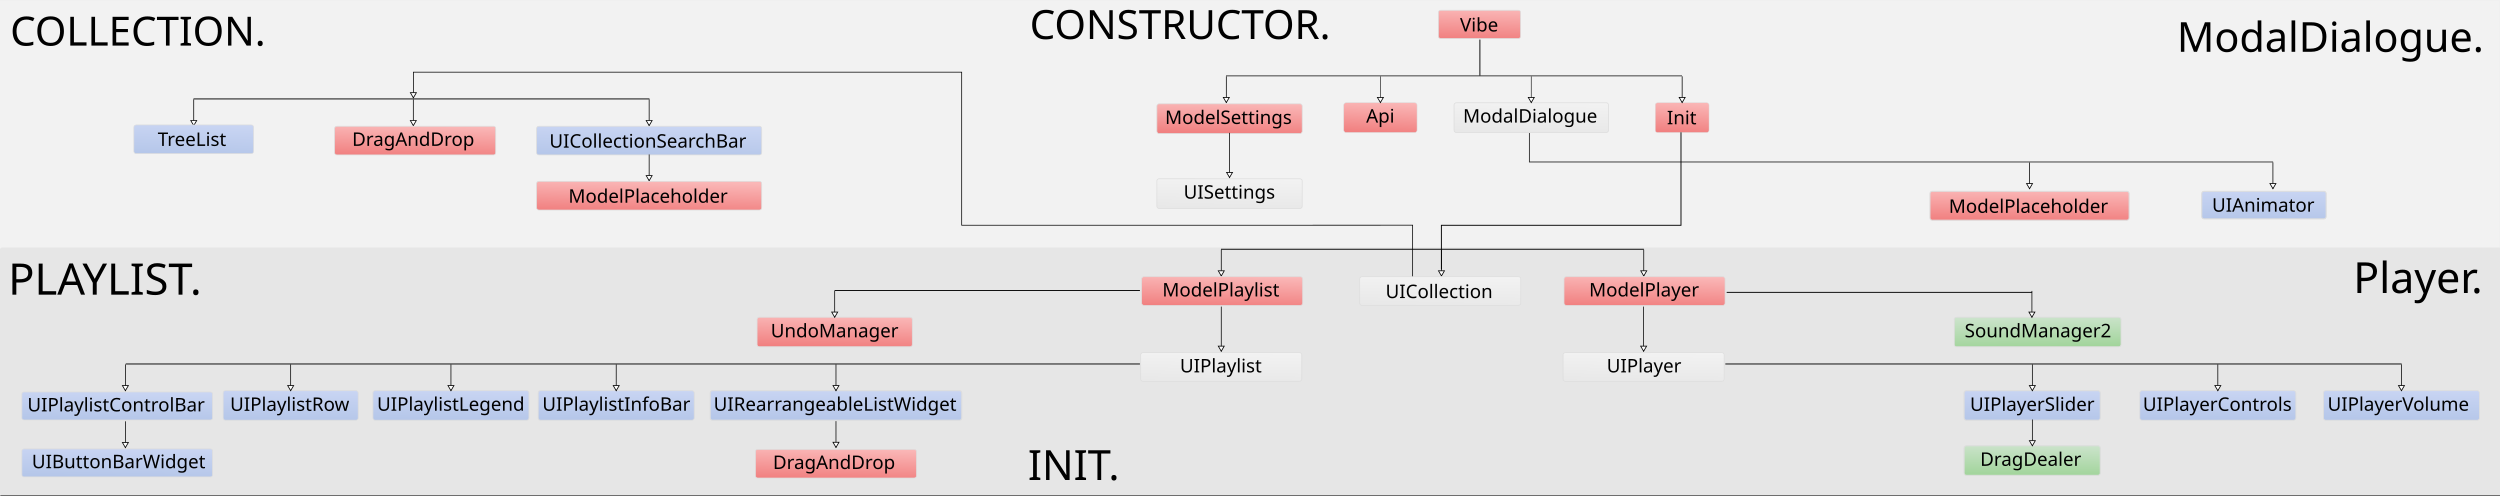
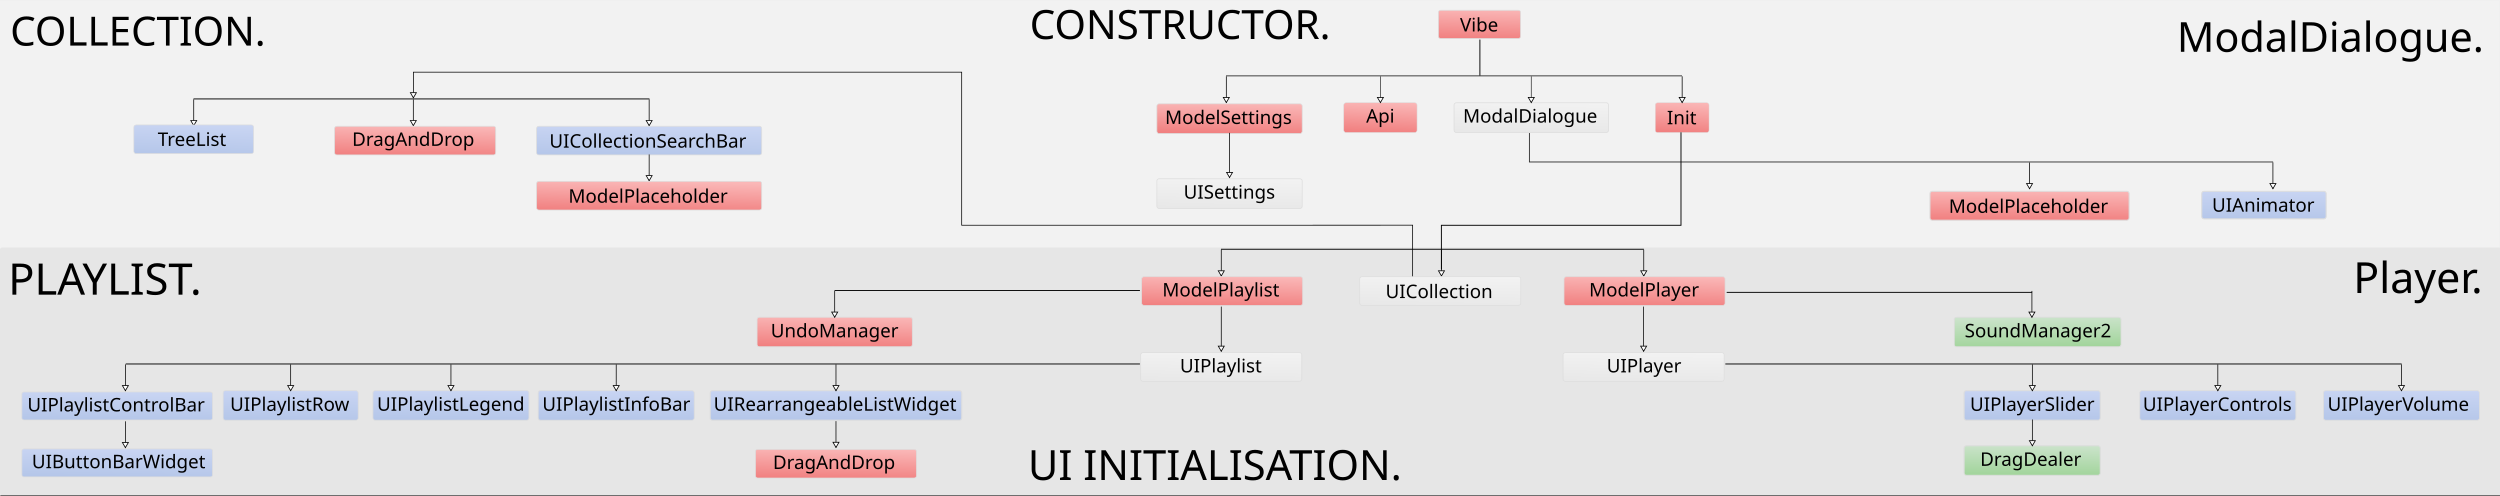
<svg xmlns="http://www.w3.org/2000/svg" xmlns:xlink="http://www.w3.org/1999/xlink" width="2722.769" height="539.558" id="svg5546" version="1.1">
  <defs id="defs5548">
    <linearGradient id="linearGradient4040">
      <stop style="stop-color:#cde4cd;stop-opacity:1" offset="0" id="stop4042" />
      <stop style="stop-color:#9ed397;stop-opacity:1" offset="1" id="stop4044" />
    </linearGradient>
    <linearGradient id="linearGradient4026">
      <stop id="stop4028" offset="0" style="stop-color:#fab7b7;stop-opacity:1" />
      <stop id="stop4030" offset="1" style="stop-color:#f07b7b;stop-opacity:1" />
    </linearGradient>
    <linearGradient id="linearGradient3996">
      <stop id="stop3998" offset="0" style="stop-color:#c9d5f3;stop-opacity:1" />
      <stop id="stop4000" offset="1" style="stop-color:#b3c5e8;stop-opacity:1;" />
    </linearGradient>
    <marker orient="auto" refY="0" refX="0" id="EmptyTriangleOutL" style="overflow:visible">
      <path id="path6257" d="m 5.77,0 -8.65,5 0,-10 8.65,5 z" style="fill:#ffffff;fill-rule:evenodd;stroke:#000000;stroke-width:1pt;marker-start:none" transform="matrix(0.8,0,0,0.8,-4.8,0)" />
    </marker>
    <linearGradient id="linearGradient6064">
      <stop style="stop-color:#f2f2f2;stop-opacity:1;" offset="0" id="stop6066" />
      <stop style="stop-color:#e7e7e7;stop-opacity:1;" offset="1" id="stop6068" />
    </linearGradient>
-     <linearGradient xlink:href="#linearGradient6064" id="linearGradient7076" gradientUnits="userSpaceOnUse" gradientTransform="matrix(1.622593,0,0,0.8095747,-585.1958,537.996)" x1="372.246" y1="35.644" x2="371.226" y2="81.101" />
-     <linearGradient xlink:href="#linearGradient6064" id="linearGradient7078" gradientUnits="userSpaceOnUse" gradientTransform="matrix(1.006511,0,0,0.8095747,-412.1863,477.996)" x1="372.246" y1="35.644" x2="371.226" y2="81.101" />
-     <linearGradient xlink:href="#linearGradient6064" id="linearGradient7080" gradientUnits="userSpaceOnUse" gradientTransform="matrix(0.8711791,0,0,0.8095747,-374.182,417.996)" x1="372.246" y1="35.644" x2="371.226" y2="81.101" />
    <linearGradient xlink:href="#linearGradient6064" id="linearGradient7086" gradientUnits="userSpaceOnUse" gradientTransform="matrix(0.8095747,0,0,0.8095747,362.8881,351.9597)" x1="372.246" y1="35.644" x2="371.226" y2="81.101" />
    <linearGradient xlink:href="#linearGradient4026" id="linearGradient7091" gradientUnits="userSpaceOnUse" gradientTransform="matrix(0.8095747,0,0,0.8095747,363.8982,269.2469)" x1="372.246" y1="35.644" x2="371.226" y2="81.101" />
    <linearGradient xlink:href="#linearGradient6064" id="linearGradient7102" gradientUnits="userSpaceOnUse" gradientTransform="matrix(0.8095747,0,0,0.8095747,-97.11192,351.9597)" x1="372.246" y1="35.644" x2="371.226" y2="81.101" />
    <linearGradient xlink:href="#linearGradient4026" id="linearGradient7107" gradientUnits="userSpaceOnUse" gradientTransform="matrix(0.8095747,0,0,0.8095747,-96.10177,269.2469)" x1="372.246" y1="35.644" x2="371.226" y2="81.101" />
-     <linearGradient xlink:href="#linearGradient6064" id="linearGradient7141" gradientUnits="userSpaceOnUse" gradientTransform="matrix(1.006511,0,0,0.8095747,-572.1863,477.996)" x1="372.246" y1="35.644" x2="371.226" y2="81.101" />
    <linearGradient xlink:href="#linearGradient4026" id="linearGradient7196" gradientUnits="userSpaceOnUse" gradientTransform="matrix(1.001619,0,0,0.8095747,-568.8911,313.3891)" x1="372.246" y1="35.644" x2="371.226" y2="81.101" />
    <linearGradient xlink:href="#linearGradient4040" id="linearGradient7210" gradientUnits="userSpaceOnUse" gradientTransform="matrix(1.075505,0,0,0.8095747,-1499.956,313.3891)" x1="372.246" y1="35.644" x2="371.226" y2="81.101" />
-     <linearGradient xlink:href="#linearGradient6064" id="linearGradient7256" gradientUnits="userSpaceOnUse" gradientTransform="matrix(1.006511,0,0,0.8095747,-412.1863,477.996)" x1="372.246" y1="35.644" x2="371.226" y2="81.101" />
    <linearGradient xlink:href="#linearGradient3996" id="linearGradient7265" gradientUnits="userSpaceOnUse" gradientTransform="matrix(1.622593,0,0,0.8095747,571.3202,393.3891)" x1="372.246" y1="35.644" x2="371.226" y2="81.101" />
    <linearGradient xlink:href="#linearGradient3996" id="linearGradient7270" gradientUnits="userSpaceOnUse" gradientTransform="matrix(1.006511,0,0,0.8095747,935.7003,393.3891)" x1="372.246" y1="35.644" x2="371.226" y2="81.101" />
    <linearGradient xlink:href="#linearGradient6064" id="linearGradient7322" gradientUnits="userSpaceOnUse" gradientTransform="matrix(0.8095747,0,0,0.8095747,139.1738,291.2468)" x1="372.246" y1="35.644" x2="371.226" y2="81.101" />
    <linearGradient xlink:href="#linearGradient4026" id="linearGradient7331" gradientUnits="userSpaceOnUse" gradientTransform="matrix(0.8095747,0,0,0.8095747,-975.0282,105.3882)" x1="372.246" y1="35.644" x2="371.226" y2="81.101" />
    <linearGradient xlink:href="#linearGradient3996" id="linearGradient7336" gradientUnits="userSpaceOnUse" gradientTransform="matrix(0.60184,0,0,0.8095747,-1135.333,103.9597)" x1="372.246" y1="35.644" x2="371.226" y2="81.101" />
-     <linearGradient xlink:href="#linearGradient6064" id="linearGradient7354" gradientUnits="userSpaceOnUse" gradientTransform="matrix(0.8095747,0,0,0.8095747,-531.172,546.0366)" x1="372.246" y1="35.644" x2="371.226" y2="81.101" />
    <linearGradient xlink:href="#linearGradient3996" id="linearGradient7371" gradientUnits="userSpaceOnUse" gradientTransform="matrix(0.8711791,0,0,0.7446961,-1332.957,397.2111)" x1="372.246" y1="35.644" x2="371.226" y2="81.101" />
    <linearGradient xlink:href="#linearGradient3996" id="linearGradient7383" gradientUnits="userSpaceOnUse" gradientTransform="matrix(0.8711791,0,0,0.7446961,-1332.957,459.2111)" x1="372.246" y1="35.644" x2="371.226" y2="81.101" />
-     <linearGradient xlink:href="#linearGradient6064" id="linearGradient7440" gradientUnits="userSpaceOnUse" gradientTransform="matrix(1.622593,0,0,0.8095747,794.1773,176.2462)" x1="372.246" y1="35.644" x2="371.226" y2="81.101" />
    <linearGradient xlink:href="#linearGradient3996" id="linearGradient7470" gradientUnits="userSpaceOnUse" gradientTransform="matrix(0.8095747,0,0,0.8095747,-755.0282,105.3882)" x1="372.246" y1="35.644" x2="371.226" y2="81.101" />
    <linearGradient xlink:href="#linearGradient4026" id="linearGradient7480" gradientUnits="userSpaceOnUse" gradientTransform="matrix(0.8095747,0,0,0.8095747,-755.0282,165.3882)" x1="372.246" y1="35.644" x2="371.226" y2="81.101" />
    <linearGradient xlink:href="#linearGradient4026" id="linearGradient7485" gradientUnits="userSpaceOnUse" gradientTransform="matrix(1.622593,0,0,0.8095747,534.1773,176.2462)" x1="372.246" y1="35.644" x2="371.226" y2="81.101" />
-     <linearGradient xlink:href="#linearGradient6064" id="linearGradient7514" gradientUnits="userSpaceOnUse" gradientTransform="matrix(0.8095747,0,0,0.8095747,221.6006,-20.93308)" x1="372.246" y1="35.644" x2="371.226" y2="81.101" />
-     <linearGradient xlink:href="#linearGradient6064" id="linearGradient7516" gradientUnits="userSpaceOnUse" gradientTransform="matrix(0.8095747,0,0,0.8095747,-84.98246,80.96284)" x1="372.246" y1="35.644" x2="371.226" y2="81.101" />
-     <linearGradient xlink:href="#linearGradient6064" id="linearGradient7518" gradientUnits="userSpaceOnUse" gradientTransform="matrix(0.8095747,0,0,0.8095747,-84.98248,162.5822)" x1="372.246" y1="35.644" x2="371.226" y2="81.101" />
-     <linearGradient xlink:href="#linearGradient6064" id="linearGradient7520" gradientUnits="userSpaceOnUse" gradientTransform="matrix(0.4082989,0,0,0.8095747,231.2496,79.82041)" x1="372.246" y1="35.644" x2="371.226" y2="81.101" />
-     <linearGradient xlink:href="#linearGradient6064" id="linearGradient7522" gradientUnits="userSpaceOnUse" gradientTransform="matrix(0.2996673,0,0,0.8095747,601.0086,79.82041)" x1="372.246" y1="35.644" x2="371.226" y2="81.101" />
-     <linearGradient xlink:href="#linearGradient6064" id="linearGradient7524" gradientUnits="userSpaceOnUse" gradientTransform="matrix(0.8604078,0,0,0.8095747,224.4062,79.82041)" x1="372.246" y1="35.644" x2="371.226" y2="81.101" />
-     <linearGradient xlink:href="#linearGradient4040" id="linearGradient4071" gradientUnits="userSpaceOnUse" gradientTransform="matrix(1.664154,0,0,1.288167,699.6464,514.8211)" x1="372.246" y1="35.644" x2="371.226" y2="81.101" />
-     <linearGradient xlink:href="#linearGradient4026" id="linearGradient4076" gradientUnits="userSpaceOnUse" gradientTransform="matrix(4.029792,0,0,1.288167,-887.3041,514.8211)" x1="372.246" y1="35.644" x2="371.226" y2="81.101" />
-     <linearGradient xlink:href="#linearGradient3996" id="linearGradient4081" gradientUnits="userSpaceOnUse" gradientTransform="matrix(3.283173,0,0,1.288167,-1444.333,514.8211)" x1="372.246" y1="35.644" x2="371.226" y2="81.101" />
    <linearGradient xlink:href="#linearGradient6064" id="linearGradient4086" gradientUnits="userSpaceOnUse" gradientTransform="matrix(2.377307,0,0,1.288167,-1753.094,514.8211)" x1="372.246" y1="35.644" x2="371.226" y2="81.101" />
    <linearGradient xlink:href="#linearGradient6064" id="linearGradient4092" gradientUnits="userSpaceOnUse" gradientTransform="matrix(0.8604078,0,0,0.8095747,229.8944,79.82041)" x1="372.246" y1="35.644" x2="371.226" y2="81.101" />
    <linearGradient xlink:href="#linearGradient4026" id="linearGradient4100" gradientUnits="userSpaceOnUse" gradientTransform="matrix(0.2996673,0,0,0.8095747,606.4968,79.82041)" x1="372.246" y1="35.644" x2="371.226" y2="81.101" />
    <linearGradient xlink:href="#linearGradient4026" id="linearGradient4106" gradientUnits="userSpaceOnUse" gradientTransform="matrix(0.4082989,0,0,0.8095747,236.7378,79.82041)" x1="372.246" y1="35.644" x2="371.226" y2="81.101" />
    <linearGradient xlink:href="#linearGradient6064" id="linearGradient4112" gradientUnits="userSpaceOnUse" gradientTransform="matrix(0.8095747,0,0,0.8095747,-79.49434,162.5822)" x1="372.246" y1="35.644" x2="371.226" y2="81.101" />
    <linearGradient xlink:href="#linearGradient4026" id="linearGradient4117" gradientUnits="userSpaceOnUse" gradientTransform="matrix(0.8095747,0,0,0.8095747,-79.49432,80.96284)" x1="372.246" y1="35.644" x2="371.226" y2="81.101" />
    <linearGradient xlink:href="#linearGradient4026" id="linearGradient4123" gradientUnits="userSpaceOnUse" gradientTransform="matrix(0.8095747,0,0,0.8095747,227.0888,-20.93308)" x1="372.246" y1="35.644" x2="371.226" y2="81.101" />
    <linearGradient xlink:href="#linearGradient3996" id="linearGradient4128" gradientUnits="userSpaceOnUse" gradientTransform="matrix(1.622593,0,0,0.8095747,830.1773,176.2462)" x1="372.246" y1="35.644" x2="371.226" y2="81.101" />
    <linearGradient xlink:href="#linearGradient3996" id="linearGradient4133" gradientUnits="userSpaceOnUse" gradientTransform="matrix(0.8711791,0,0,0.8095747,-1113.754,393.3891)" x1="372.246" y1="35.644" x2="371.226" y2="81.101" />
    <linearGradient xlink:href="#linearGradient3996" id="linearGradient4138" gradientUnits="userSpaceOnUse" gradientTransform="matrix(1.006511,0,0,0.8095747,-988.6246,393.3891)" x1="372.246" y1="35.644" x2="371.226" y2="81.101" />
    <linearGradient xlink:href="#linearGradient3996" id="linearGradient4143" gradientUnits="userSpaceOnUse" gradientTransform="matrix(1.006511,0,0,0.8095747,-808.6246,393.3891)" x1="372.246" y1="35.644" x2="371.226" y2="81.101" />
    <linearGradient xlink:href="#linearGradient3996" id="linearGradient4148" gradientUnits="userSpaceOnUse" gradientTransform="matrix(1.622593,0,0,0.8095747,-794.3176,393.3891)" x1="372.246" y1="35.644" x2="371.226" y2="81.101" />
    <linearGradient xlink:href="#linearGradient4026" id="linearGradient4153" gradientUnits="userSpaceOnUse" gradientTransform="matrix(0.8095747,0,0,0.8095747,-516.706,457.2853)" x1="372.246" y1="35.644" x2="371.226" y2="81.101" />
    <linearGradient xlink:href="#linearGradient3996" id="linearGradient4158" gradientUnits="userSpaceOnUse" gradientTransform="matrix(1.006511,0,0,0.8095747,1135.7,393.3891)" x1="372.246" y1="35.644" x2="371.226" y2="81.101" />
    <linearGradient xlink:href="#linearGradient4040" id="linearGradient4168" gradientUnits="userSpaceOnUse" gradientTransform="matrix(1.622593,0,0,0.8095747,571.3202,453.3891)" x1="372.246" y1="35.644" x2="371.226" y2="81.101" />
    <linearGradient xlink:href="#linearGradient3996" id="linearGradient4190" gradientUnits="userSpaceOnUse" gradientTransform="matrix(3.283173,0,0,1.288167,-1444.333,514.8211)" x1="372.246" y1="35.644" x2="371.226" y2="81.101" />
    <linearGradient xlink:href="#linearGradient4026" id="linearGradient4192" gradientUnits="userSpaceOnUse" gradientTransform="matrix(4.029792,0,0,1.288167,-887.3041,514.8211)" x1="372.246" y1="35.644" x2="371.226" y2="81.101" />
    <linearGradient xlink:href="#linearGradient4040" id="linearGradient4194" gradientUnits="userSpaceOnUse" gradientTransform="matrix(1.664154,0,0,1.288167,699.6464,514.8211)" x1="372.246" y1="35.644" x2="371.226" y2="81.101" />
  </defs>
  <g id="layer1" transform="translate(1112.101,2.013718)">
    <rect ry="0" y="-1.313" x="-1112.101" height="270" width="2721.429" id="rect7444" style="fill:#f2f2f2;fill-opacity:1;stroke:none" />
    <rect style="fill:#e6e6e6;fill-opacity:1;stroke:none" id="rect7035" width="2724.286" height="270" x="-1112.101" y="267.544" ry="2.465" />
    <rect style="fill:url(#linearGradient4123);fill-opacity:1.0;stroke:#dddddd;stroke-width:0.81;stroke-opacity:1" id="rect5554" width="89.592" height="30.737" x="454.435" y="9.15" ry="2.453" />
    <text xml:space="preserve" style="font-size:20.437px;font-style:normal;font-variant:normal;font-weight:normal;font-stretch:normal;line-height:125%;letter-spacing:0px;word-spacing:0px;fill:#000000;fill-opacity:1;stroke:none;font-family:Lucida Sans;-inkscape-font-specification:Lucida Sans" x="478.006" y="32.272" id="text6072">
      <tspan id="tspan6074" x="478.006" y="32.272">Vibe</tspan>
    </text>
    <path style="fill:none;stroke:#000000;stroke-width:0.81px;stroke-linecap:butt;stroke-linejoin:miter;stroke-opacity:1;marker-end:url(#EmptyTriangleOutL)" d="m 223.491,81.057 0,28.797" id="path6091" />
    <rect style="fill:url(#linearGradient4117);fill-opacity:1.0;stroke:#dddddd;stroke-width:0.81;stroke-opacity:1" id="rect6719" width="158.286" height="32.373" x="147.852" y="111.046" ry="2.453" />
    <text xml:space="preserve" style="font-size:20.437px;font-style:normal;font-variant:normal;font-weight:normal;font-stretch:normal;line-height:125%;letter-spacing:0px;word-spacing:0px;fill:#000000;fill-opacity:1;stroke:none;font-family:Lucida Sans;-inkscape-font-specification:Lucida Sans" x="156.792" y="133.02" id="text6721">
      <tspan id="tspan6723" x="156.792" y="133.02">ModelSettings</tspan>
    </text>
    <rect ry="2.453" y="192.665" x="147.852" height="32.373" width="158.286" id="rect6735" style="fill:url(#linearGradient4112);fill-opacity:1.0;stroke:#dddddd;stroke-width:0.81;stroke-opacity:1" />
    <text id="text6737" y="214.33" x="176.97" style="font-size:20.437px;font-style:normal;font-variant:normal;font-weight:normal;font-stretch:normal;line-height:125%;letter-spacing:0px;word-spacing:0px;fill:#000000;fill-opacity:1;stroke:none;font-family:Lucida Sans;-inkscape-font-specification:Lucida Sans" xml:space="preserve">
      <tspan y="214.33" x="176.97" id="tspan6739">UISettings</tspan>
    </text>
    <path id="path6775" d="m 226.996,142.677 0,48.797" style="fill:none;stroke:#000000;stroke-width:0.81px;stroke-linecap:butt;stroke-linejoin:miter;stroke-opacity:1;marker-end:url(#EmptyTriangleOutL)" />
    <rect ry="2.453" y="109.903" x="351.397" height="32.373" width="79.83" id="rect6757" style="fill:url(#linearGradient4106);fill-opacity:1.0;stroke:#dddddd;stroke-width:0.575;stroke-opacity:1" />
    <text id="text6759" y="131.504" x="375.789" style="font-size:20.437px;font-style:normal;font-variant:normal;font-weight:normal;font-stretch:normal;line-height:125%;letter-spacing:0px;word-spacing:0px;fill:#000000;fill-opacity:1;stroke:none;font-family:Lucida Sans;-inkscape-font-specification:Lucida Sans" xml:space="preserve">
      <tspan y="131.504" x="375.789" id="tspan6761">Api</tspan>
    </text>
    <path style="fill:none;stroke:#333333;stroke-width:0.81px;stroke-linecap:butt;stroke-linejoin:miter;stroke-opacity:1;marker-end:url(#EmptyTriangleOutL)" d="m 391.312,81.057 0,28.797" id="path6777" />
    <rect style="fill:url(#linearGradient4100);fill-opacity:1.0;stroke:#dddddd;stroke-width:0.493;stroke-opacity:1" id="rect6767" width="58.59" height="32.373" x="690.65" y="109.903" ry="2.453" />
    <text xml:space="preserve" style="font-size:20.437px;font-style:normal;font-variant:normal;font-weight:normal;font-stretch:normal;line-height:125%;letter-spacing:0px;word-spacing:0px;fill:#000000;fill-opacity:1;stroke:none;font-family:Lucida Sans;-inkscape-font-specification:Lucida Sans" x="703.36" y="133.35" id="text6769">
      <tspan id="tspan6771" x="703.36" y="133.35">Init</tspan>
    </text>
    <path id="path6779" d="m 719.945,81.057 0,28.797" style="fill:none;stroke:#000000;stroke-width:0.81px;stroke-linecap:butt;stroke-linejoin:miter;stroke-opacity:1;marker-end:url(#EmptyTriangleOutL)" />
    <path style="fill:none;stroke:#333333;stroke-width:1px;stroke-linecap:butt;stroke-linejoin:miter;stroke-opacity:1" d="m 223.187,80.607 496.594,0" id="path6795" />
    <path style="fill:none;stroke:#000000;stroke-width:1px;stroke-linecap:butt;stroke-linejoin:miter;stroke-opacity:1" d="m 499.667,41.076 0,39.286" id="path6797" />
    <rect style="fill:url(#linearGradient4092);fill-opacity:1.0;stroke:#dddddd;stroke-width:0.835;stroke-opacity:1" id="rect6850" width="168.225" height="32.373" x="471.516" y="109.903" ry="2.453" />
    <text xml:space="preserve" style="font-size:20.437px;font-style:normal;font-variant:normal;font-weight:normal;font-stretch:normal;line-height:125%;letter-spacing:0px;word-spacing:0px;fill:#000000;fill-opacity:1;stroke:none;font-family:Lucida Sans;-inkscape-font-specification:Lucida Sans" x="481.319" y="131.504" id="text6852">
      <tspan id="tspan6854" x="481.319" y="131.504">ModalDialogue</tspan>
    </text>
    <path id="path6856" d="m 555.629,81.057 0,28.797" style="fill:none;stroke:#333333;stroke-width:0.81px;stroke-linecap:butt;stroke-linejoin:miter;stroke-opacity:1;marker-end:url(#EmptyTriangleOutL)" />
    <path id="path6930" d="m 217.984,269.894 0,28.797" style="fill:none;stroke:#000000;stroke-width:0.81px;stroke-linecap:butt;stroke-linejoin:miter;stroke-opacity:1;marker-end:url(#EmptyTriangleOutL)" />
    <path id="path6932" d="m 457.805,269.894 0,28.797" style="fill:none;stroke:#000000;stroke-width:0.81px;stroke-linecap:butt;stroke-linejoin:miter;stroke-opacity:1;marker-end:url(#EmptyTriangleOutL)" />
    <path id="path6936" d="m 217.681,269.444 460.594,0" style="fill:none;stroke:#000000;stroke-width:1px;stroke-linecap:butt;stroke-linejoin:miter;stroke-opacity:1" />
    <path style="fill:none;stroke:#000000;stroke-width:0.81px;stroke-linecap:butt;stroke-linejoin:miter;stroke-opacity:1;marker-end:url(#EmptyTriangleOutL)" d="m 678.122,269.894 0,28.797" id="path6940" />
    <rect style="fill:url(#linearGradient7107);fill-opacity:1.0;stroke:#dddddd;stroke-width:0.81;stroke-opacity:1" id="rect6949" width="175.455" height="31.243" x="131.245" y="299.33" ry="2.453" />
    <text xml:space="preserve" style="font-size:20.437px;font-style:normal;font-variant:normal;font-weight:normal;font-stretch:normal;line-height:125%;letter-spacing:0px;word-spacing:0px;fill:#000000;fill-opacity:1;stroke:none;font-family:Lucida Sans;-inkscape-font-specification:Lucida Sans" x="153.823" y="320.859" id="text6951">
      <tspan id="tspan6953" x="153.823" y="320.859">ModelPlaylist</tspan>
    </text>
    <rect ry="2.453" y="382.043" x="130.235" height="31.243" width="175.455" id="rect6957" style="fill:url(#linearGradient7102);fill-opacity:1;stroke:#dddddd;stroke-width:0.81;stroke-opacity:1" />
    <text id="text6959" y="403.572" x="172.991" style="font-size:20.437px;font-style:normal;font-variant:normal;font-weight:normal;font-stretch:normal;line-height:125%;letter-spacing:0px;word-spacing:0px;fill:#000000;fill-opacity:1;stroke:none;font-family:Lucida Sans;-inkscape-font-specification:Lucida Sans" xml:space="preserve">
      <tspan y="403.572" x="172.991" id="tspan6961">UIPlaylist</tspan>
    </text>
    <path style="fill:none;stroke:#000000;stroke-width:0.81px;stroke-linecap:butt;stroke-linejoin:miter;stroke-opacity:1;marker-end:url(#EmptyTriangleOutL)" d="m 217.984,331.894 0,48.797" id="path6970" />
    <g id="g7317" transform="translate(2.21931,-22)">
      <rect ry="2.453" y="321.33" x="366.521" height="31.243" width="175.455" id="rect6972" style="fill:url(#linearGradient7322);fill-opacity:1;stroke:#dddddd;stroke-width:0.81;stroke-opacity:1" />
      <text id="text6974" y="344.645" x="394.692" style="font-size:20.437px;font-style:normal;font-variant:normal;font-weight:normal;font-stretch:normal;line-height:125%;letter-spacing:0px;word-spacing:0px;fill:#000000;fill-opacity:1;stroke:none;font-family:Lucida Sans;-inkscape-font-specification:Lucida Sans" xml:space="preserve">
        <tspan y="344.645" x="394.692" id="tspan6976">UICollection</tspan>
      </text>
    </g>
    <rect ry="2.453" y="299.33" x="591.245" height="31.243" width="175.455" id="rect6980" style="fill:url(#linearGradient7091);fill-opacity:1.0;stroke:#dddddd;stroke-width:0.81;stroke-opacity:1" />
    <text id="text6982" y="320.859" x="618.618" style="font-size:20.437px;font-style:normal;font-variant:normal;font-weight:normal;font-stretch:normal;line-height:125%;letter-spacing:0px;word-spacing:0px;fill:#000000;fill-opacity:1;stroke:none;font-family:Lucida Sans;-inkscape-font-specification:Lucida Sans" xml:space="preserve">
      <tspan y="320.859" x="618.618" id="tspan6984">ModelPlayer</tspan>
    </text>
    <rect style="fill:url(#linearGradient7086);fill-opacity:1;stroke:#dddddd;stroke-width:0.81;stroke-opacity:1" id="rect6986" width="175.455" height="31.243" x="590.235" y="382.043" ry="2.453" />
    <text xml:space="preserve" style="font-size:20.437px;font-style:normal;font-variant:normal;font-weight:normal;font-stretch:normal;line-height:125%;letter-spacing:0px;word-spacing:0px;fill:#000000;fill-opacity:1;stroke:none;font-family:Lucida Sans;-inkscape-font-specification:Lucida Sans" x="637.786" y="403.572" id="text6988">
      <tspan id="tspan6990" x="637.786" y="403.572">UIPlayer</tspan>
    </text>
    <path id="path6992" d="m 677.984,331.894 0,48.797" style="fill:none;stroke:#000000;stroke-width:0.81px;stroke-linecap:butt;stroke-linejoin:miter;stroke-opacity:1;marker-end:url(#EmptyTriangleOutL)" />
    <rect ry="2.453" y="423.472" x="-869.108" height="32.166" width="147.139" id="rect6076" style="fill:url(#linearGradient4133);fill-opacity:1.0;stroke:#dddddd;stroke-width:0.84;stroke-opacity:1" />
    <text id="text6078" y="445.463" x="-861.495" style="font-size:20.437px;font-style:normal;font-variant:normal;font-weight:normal;font-stretch:normal;line-height:125%;letter-spacing:0px;word-spacing:0px;fill:#000000;fill-opacity:1;stroke:none;font-family:Lucida Sans;-inkscape-font-specification:Lucida Sans" xml:space="preserve">
      <tspan y="445.463" x="-861.495" id="tspan6080">UIPlaylistRow</tspan>
    </text>
    <rect style="fill:url(#linearGradient4138);fill-opacity:1.0;stroke:#dddddd;stroke-width:0.903;stroke-opacity:1" id="rect7045" width="169.996" height="32.166" x="-705.974" y="423.472" ry="2.453" />
    <text xml:space="preserve" style="font-size:20.437px;font-style:normal;font-variant:normal;font-weight:normal;font-stretch:normal;line-height:125%;letter-spacing:0px;word-spacing:0px;fill:#000000;fill-opacity:1;stroke:none;font-family:Lucida Sans;-inkscape-font-specification:Lucida Sans" x="-701.463" y="445.343" id="text7047">
      <tspan id="tspan7049" x="-701.463" y="445.343">UIPlaylistLegend</tspan>
    </text>
    <rect ry="2.453" y="423.472" x="-338.657" height="32.166" width="274.05" id="rect7053" style="fill:url(#linearGradient4148);fill-opacity:1.0;stroke:#dddddd;stroke-width:1.146;stroke-opacity:1" />
    <text id="text7055" y="445.343" x="-334.879" style="font-size:20.437px;font-style:normal;font-variant:normal;font-weight:normal;font-stretch:normal;line-height:125%;letter-spacing:0px;word-spacing:0px;fill:#000000;fill-opacity:1;stroke:none;font-family:Lucida Sans;-inkscape-font-specification:Lucida Sans" xml:space="preserve">
      <tspan y="445.343" x="-334.879" id="tspan7057">UIRearrangeableListWidget</tspan>
    </text>
    <path style="fill:none;stroke:#000000;stroke-width:0.81px;stroke-linecap:butt;stroke-linejoin:miter;stroke-opacity:1;marker-end:url(#EmptyTriangleOutL)" d="m -795.538,394.848 0,28.797" id="path7113" />
    <path style="fill:none;stroke:#000000;stroke-width:0.81px;stroke-linecap:butt;stroke-linejoin:miter;stroke-opacity:1;marker-end:url(#EmptyTriangleOutL)" d="m -201.632,394.848 0,28.797" id="path7115" />
    <path style="fill:none;stroke:#000000;stroke-width:1px;stroke-linecap:butt;stroke-linejoin:miter;stroke-opacity:1" d="m -975.193,394.398 1104.594,0" id="path7117" />
    <path id="path7119" d="m -620.976,394.848 0,28.797" style="fill:none;stroke:#000000;stroke-width:0.81px;stroke-linecap:butt;stroke-linejoin:miter;stroke-opacity:1;marker-end:url(#EmptyTriangleOutL)" />
    <rect ry="2.453" y="423.472" x="-525.974" height="32.166" width="169.996" id="rect7133" style="fill:url(#linearGradient4143);fill-opacity:1.0;stroke:#dddddd;stroke-width:0.903;stroke-opacity:1" />
    <text id="text7135" y="445.343" x="-521.463" style="font-size:20.437px;font-style:normal;font-variant:normal;font-weight:normal;font-stretch:normal;line-height:125%;letter-spacing:0px;word-spacing:0px;fill:#000000;fill-opacity:1;stroke:none;font-family:Lucida Sans;-inkscape-font-specification:Lucida Sans" xml:space="preserve">
      <tspan y="445.343" x="-521.463" id="tspan7137">UIPlaylistInfoBar</tspan>
    </text>
    <path style="fill:none;stroke:#000000;stroke-width:0.81px;stroke-linecap:butt;stroke-linejoin:miter;stroke-opacity:1;marker-end:url(#EmptyTriangleOutL)" d="m -440.976,394.848 0,28.797" id="path7139" />
    <rect style="fill:url(#linearGradient7196);fill-opacity:1.0;stroke:#dddddd;stroke-width:0.9;stroke-opacity:1" id="rect7161" width="169.17" height="32.166" x="-287.614" y="343.472" ry="2.453" />
    <text xml:space="preserve" style="font-size:20.437px;font-style:normal;font-variant:normal;font-weight:normal;font-stretch:normal;line-height:125%;letter-spacing:0px;word-spacing:0px;fill:#000000;fill-opacity:1;stroke:none;font-family:Lucida Sans;-inkscape-font-specification:Lucida Sans" x="-272.684" y="365.343" id="text7163">
      <tspan id="tspan7165" x="-272.684" y="365.343">UndoManager</tspan>
    </text>
    <path id="path7169" d="m -203.029,314.848 0,28.797" style="fill:none;stroke:#000000;stroke-width:0.81px;stroke-linecap:butt;stroke-linejoin:miter;stroke-opacity:1;marker-end:url(#EmptyTriangleOutL)" />
    <path id="path7171" d="m -203.193,314.398 332.594,0" style="fill:none;stroke:#000000;stroke-width:1px;stroke-linecap:butt;stroke-linejoin:miter;stroke-opacity:1" />
    <rect ry="2.453" y="343.472" x="-1197.93" height="32.166" width="181.649" id="rect7200" style="fill:url(#linearGradient7210);fill-opacity:1.0;stroke:#dddddd;stroke-width:0.933;stroke-opacity:1" transform="scale(-1,1)" />
    <text id="text7202" y="365.343" x="1027.601" style="font-size:20.437px;font-style:normal;font-variant:normal;font-weight:normal;font-stretch:normal;line-height:125%;letter-spacing:0px;word-spacing:0px;fill:#000000;fill-opacity:1;stroke:none;font-family:Lucida Sans;-inkscape-font-specification:Lucida Sans" xml:space="preserve">
      <tspan y="365.343" x="1027.601" id="tspan7204">SoundManager2</tspan>
    </text>
    <path style="fill:none;stroke:#000000;stroke-width:0.81px;stroke-linecap:butt;stroke-linejoin:miter;stroke-opacity:1;marker-end:url(#EmptyTriangleOutL)" d="m 1100.866,314.848 0,28.797" id="path7206" />
    <path style="fill:none;stroke:#000000;stroke-width:1px;stroke-linecap:butt;stroke-linejoin:miter;stroke-opacity:1" d="m 1101.03,316.398 -332.594,0" id="path7208" />
    <rect ry="2.453" y="423.472" x="1418.351" height="32.166" width="169.996" id="rect7222" style="fill:url(#linearGradient4158);fill-opacity:1.0;stroke:#dddddd;stroke-width:0.903;stroke-opacity:1" />
    <text id="text7224" y="445.343" x="1422.862" style="font-size:20.437px;font-style:normal;font-variant:normal;font-weight:normal;font-stretch:normal;line-height:125%;letter-spacing:0px;word-spacing:0px;fill:#000000;fill-opacity:1;stroke:none;font-family:Lucida Sans;-inkscape-font-specification:Lucida Sans" xml:space="preserve">
      <tspan y="445.343" x="1422.862" id="tspan7226">UIPlayerVolume</tspan>
    </text>
    <rect style="fill:url(#linearGradient7265);fill-opacity:1.0;stroke:#dddddd;stroke-width:1.146;stroke-opacity:1" id="rect7230" width="148.336" height="32.166" x="1026.981" y="423.472" ry="2.453" />
    <text xml:space="preserve" style="font-size:20.437px;font-style:normal;font-variant:normal;font-weight:normal;font-stretch:normal;line-height:125%;letter-spacing:0px;word-spacing:0px;fill:#000000;fill-opacity:1;stroke:none;font-family:Lucida Sans;-inkscape-font-specification:Lucida Sans" x="1033.444" y="445.463" id="text7232">
      <tspan id="tspan7234" x="1033.444" y="445.463">UIPlayerSlider</tspan>
    </text>
    <path id="path7238" d="m 1101.343,394.848 0,28.797" style="fill:none;stroke:#000000;stroke-width:0.81px;stroke-linecap:butt;stroke-linejoin:miter;stroke-opacity:1;marker-end:url(#EmptyTriangleOutL)" />
    <path id="path7240" d="m 1503.567,394.398 -736.594,0" style="fill:none;stroke:#000000;stroke-width:1px;stroke-linecap:butt;stroke-linejoin:miter;stroke-opacity:1" />
    <path style="fill:none;stroke:#000000;stroke-width:0.81px;stroke-linecap:butt;stroke-linejoin:miter;stroke-opacity:1;marker-end:url(#EmptyTriangleOutL)" d="m 1503.349,394.848 0,28.797" id="path7242" />
    <rect style="fill:url(#linearGradient7270);fill-opacity:1.0;stroke:#dddddd;stroke-width:0.903;stroke-opacity:1" id="rect7246" width="169.996" height="32.166" x="1218.351" y="423.472" ry="2.453" />
    <text xml:space="preserve" style="font-size:20.437px;font-style:normal;font-variant:normal;font-weight:normal;font-stretch:normal;line-height:125%;letter-spacing:0px;word-spacing:0px;fill:#000000;fill-opacity:1;stroke:none;font-family:Lucida Sans;-inkscape-font-specification:Lucida Sans" x="1221.71" y="445.463" id="text7248">
      <tspan id="tspan7250" x="1221.71" y="445.463">UIPlayerControls</tspan>
    </text>
    <path id="path7252" d="m 1303.349,394.848 0,28.797" style="fill:none;stroke:#000000;stroke-width:0.81px;stroke-linecap:butt;stroke-linejoin:miter;stroke-opacity:1;marker-end:url(#EmptyTriangleOutL)" />
    <rect style="fill:url(#linearGradient4153);fill-opacity:1.0;stroke:#dddddd;stroke-width:0.81;stroke-opacity:1" id="rect7341" width="175.455" height="31.243" x="-289.359" y="487.368" ry="2.453" />
    <text xml:space="preserve" style="font-size:20.437px;font-style:normal;font-variant:normal;font-weight:normal;font-stretch:normal;line-height:125%;letter-spacing:0px;word-spacing:0px;fill:#000000;fill-opacity:1;stroke:none;font-family:Lucida Sans;-inkscape-font-specification:Lucida Sans" x="-270.274" y="508.777" id="text7343">
      <tspan id="tspan7345" x="-270.274" y="508.777">DragAndDrop</tspan>
    </text>
    <path id="path7356" d="m -201.632,456.643 0,28.797" style="fill:none;stroke:#000000;stroke-width:0.81px;stroke-linecap:butt;stroke-linejoin:miter;stroke-opacity:1;marker-end:url(#EmptyTriangleOutL)" />
    <rect style="fill:url(#linearGradient7371);fill-opacity:1.0;stroke:#dddddd;stroke-width:0.805;stroke-opacity:1" id="rect7360" width="207.748" height="30.517" x="-1088.311" y="424.883" ry="2.257" />
    <text xml:space="preserve" style="font-size:20.437px;font-style:normal;font-variant:normal;font-weight:normal;font-stretch:normal;line-height:125%;letter-spacing:0px;word-spacing:0px;fill:#000000;fill-opacity:1;stroke:none;font-family:Lucida Sans;-inkscape-font-specification:Lucida Sans" x="-1082.273" y="446.05" id="text7362">
      <tspan id="tspan7364" x="-1082.273" y="446.05">UIPlaylistControlBar</tspan>
    </text>
    <path id="path7373" d="m -975.538,394.848 0,28.797" style="fill:none;stroke:#000000;stroke-width:0.81px;stroke-linecap:butt;stroke-linejoin:miter;stroke-opacity:1;marker-end:url(#EmptyTriangleOutL)" />
    <rect ry="2.257" y="486.883" x="-1088.311" height="30.517" width="207.748" id="rect7375" style="fill:url(#linearGradient7383);fill-opacity:1.0;stroke:#dddddd;stroke-width:0.805;stroke-opacity:1" />
    <text id="text7377" y="507.93" x="-1077.408" style="font-size:20.437px;font-style:normal;font-variant:normal;font-weight:normal;font-stretch:normal;line-height:125%;letter-spacing:0px;word-spacing:0px;fill:#000000;fill-opacity:1;stroke:none;font-family:Lucida Sans;-inkscape-font-specification:Lucida Sans" xml:space="preserve">
      <tspan y="507.93" x="-1077.408" id="tspan7379">UIButtonBarWidget</tspan>
    </text>
    <path style="fill:none;stroke:#000000;stroke-width:0.81px;stroke-linecap:butt;stroke-linejoin:miter;stroke-opacity:1;marker-end:url(#EmptyTriangleOutL)" d="m -975.538,456.848 0,28.797" id="path7381" />
    <path style="fill:none;stroke:#000000;stroke-width:0.81px;stroke-linecap:butt;stroke-linejoin:miter;stroke-opacity:1;marker-end:url(#EmptyTriangleOutL)" d="m 1098.292,174.848 0,28.797" id="path7387" />
    <path style="fill:none;stroke:#333333;stroke-width:1px;stroke-linecap:butt;stroke-linejoin:miter;stroke-opacity:1" d="m 1363.567,174.398 -809.955,0 0,-31.536" id="path7389" />
    <path id="path7391" d="m 1363.349,174.848 0,28.797" style="fill:none;stroke:#000000;stroke-width:0.81px;stroke-linecap:butt;stroke-linejoin:miter;stroke-opacity:1;marker-end:url(#EmptyTriangleOutL)" />
    <rect ry="2.453" y="206.329" x="989.838" height="31.452" width="216.908" id="rect7395" style="fill:url(#linearGradient7485);fill-opacity:1.0;stroke:#dddddd;stroke-width:1.146;stroke-opacity:1" />
    <text id="text7397" y="229.809" x="1010.375" style="font-size:20.437px;font-style:normal;font-variant:normal;font-weight:normal;font-stretch:normal;line-height:125%;letter-spacing:0px;word-spacing:0px;fill:#000000;fill-opacity:1;stroke:none;font-family:Lucida Sans;-inkscape-font-specification:Lucida Sans" xml:space="preserve">
      <tspan y="229.809" x="1010.375" id="tspan7399">ModelPlaceholder</tspan>
    </text>
    <rect style="fill:url(#linearGradient4128);fill-opacity:1.0;stroke:#dddddd;stroke-width:1.146;stroke-opacity:1" id="rect7422" width="135.479" height="30.023" x="1285.838" y="206.329" ry="2.453" />
    <text xml:space="preserve" style="font-size:20.437px;font-style:normal;font-variant:normal;font-weight:normal;font-stretch:normal;line-height:125%;letter-spacing:0px;word-spacing:0px;fill:#000000;fill-opacity:1;stroke:none;font-family:Lucida Sans;-inkscape-font-specification:Lucida Sans" x="1297.035" y="228.541" id="text7424">
      <tspan id="tspan7426" x="1297.035" y="228.541">UIAnimator</tspan>
    </text>
    <path style="fill:none;stroke:#000000;stroke-width:0.81px;stroke-linecap:butt;stroke-linejoin:miter;stroke-opacity:1;marker-end:url(#EmptyTriangleOutL)" d="m -661.954,106.18 0,28.797" id="path7272" />
    <path style="fill:none;stroke:#000000;stroke-width:1px;stroke-linecap:butt;stroke-linejoin:miter;stroke-opacity:1" d="m -901.373,105.73 496.594,0" id="path7274" />
    <path style="fill:none;stroke:#000000;stroke-width:0.81px;stroke-linecap:butt;stroke-linejoin:miter;stroke-opacity:1;marker-end:url(#EmptyTriangleOutL)" d="m -901.107,106.18 0,28.797" id="path7278" />
    <rect style="fill:url(#linearGradient7336);fill-opacity:1.0;stroke:#dddddd;stroke-width:0.698;stroke-opacity:1" id="rect7286" width="130.433" height="31.243" x="-966.323" y="134.043" ry="2.453" />
    <text xml:space="preserve" style="font-size:20.437px;font-style:normal;font-variant:normal;font-weight:normal;font-stretch:normal;line-height:125%;letter-spacing:0px;word-spacing:0px;fill:#000000;fill-opacity:1;stroke:none;font-family:Lucida Sans;-inkscape-font-specification:Lucida Sans" x="-940.285" y="156.924" id="text7288">
      <tspan id="tspan7290" x="-940.285" y="156.924">TreeList</tspan>
    </text>
    <rect ry="2.453" y="135.471" x="-747.681" height="31.243" width="175.455" id="rect7294" style="fill:url(#linearGradient7331);fill-opacity:1.0;stroke:#dddddd;stroke-width:0.81;stroke-opacity:1" />
    <text id="text7296" y="156.88" x="-728.596" style="font-size:20.437px;font-style:normal;font-variant:normal;font-weight:normal;font-stretch:normal;line-height:125%;letter-spacing:0px;word-spacing:0px;fill:#000000;fill-opacity:1;stroke:none;font-family:Lucida Sans;-inkscape-font-specification:Lucida Sans" xml:space="preserve">
      <tspan y="156.88" x="-728.596" id="tspan7298">DragAndDrop</tspan>
    </text>
    <path id="path6938" d="m 718.678,142.092 0,101.258 -260.957,0 0,48.008" style="fill:none;stroke:#000000;stroke-width:1px;stroke-linecap:butt;stroke-linejoin:miter;stroke-opacity:1" />
    <path style="fill:none;stroke:#000000;stroke-width:0.81px;stroke-linecap:butt;stroke-linejoin:miter;stroke-opacity:1;marker-end:url(#EmptyTriangleOutL)" d="m 426.418,298.894 0,-55.648 -491.134,0.061 0,-166.745 -597.145,0 -0.047,28.13" id="path7324" />
    <text xml:space="preserve" style="font-size:47.347px;font-style:normal;font-variant:normal;font-weight:normal;font-stretch:normal;line-height:125%;letter-spacing:0px;word-spacing:0px;fill:#000000;fill-opacity:1;stroke:none;font-family:Lucida Sans;-inkscape-font-specification:Lucida Sans" x="-1103.179" y="318.877" id="text7446">
      <tspan id="tspan7448" x="-1103.179" y="318.877">PLAYLIST.</tspan>
    </text>
    <text id="text7450" y="47.641" x="-1100.994" style="font-size:43.924px;font-style:normal;font-variant:normal;font-weight:normal;font-stretch:normal;line-height:125%;letter-spacing:0px;word-spacing:0px;fill:#000000;fill-opacity:1;stroke:none;font-family:Lucida Sans;-inkscape-font-specification:Lucida Sans" xml:space="preserve">
      <tspan y="47.641" x="-1100.994" id="tspan7452">COLLECTION.</tspan>
    </text>
    <text xml:space="preserve" style="font-size:46.672px;font-style:normal;font-variant:normal;font-weight:normal;font-stretch:normal;line-height:125%;letter-spacing:0px;word-spacing:0px;fill:#000000;fill-opacity:1;stroke:none;font-family:Lucida Sans;-inkscape-font-specification:Lucida Sans" x="1450.848" y="317.111" id="text7454">
      <tspan id="tspan7456" x="1450.848" y="317.111">Player.</tspan>
    </text>
    <text id="text7458" y="54.424" x="1258.763" style="font-size:45.04px;font-style:normal;font-variant:normal;font-weight:normal;font-stretch:normal;line-height:125%;letter-spacing:0px;word-spacing:0px;fill:#000000;fill-opacity:1;stroke:none;font-family:Lucida Sans;-inkscape-font-specification:Lucida Sans" xml:space="preserve">
      <tspan y="54.424" x="1258.763" id="tspan7460">ModalDialogue.</tspan>
    </text>
    <path id="path7462" d="m -405.104,106.18 0,28.797" style="fill:none;stroke:#000000;stroke-width:0.81px;stroke-linecap:butt;stroke-linejoin:miter;stroke-opacity:1;marker-end:url(#EmptyTriangleOutL)" />
    <rect style="fill:url(#linearGradient7470);fill-opacity:1.0;stroke:#dddddd;stroke-width:0.81;stroke-opacity:1" id="rect7464" width="245.155" height="31.243" x="-527.681" y="135.471" ry="2.453" />
    <text xml:space="preserve" style="font-size:20.437px;font-style:normal;font-variant:normal;font-weight:normal;font-stretch:normal;line-height:125%;letter-spacing:0px;word-spacing:0px;fill:#000000;fill-opacity:1;stroke:none;font-family:Lucida Sans;-inkscape-font-specification:Lucida Sans" x="-513.777" y="158.786" id="text7466">
      <tspan id="tspan7468" x="-513.777" y="158.786">UICollectionSearchBar</tspan>
    </text>
    <path style="fill:none;stroke:#000000;stroke-width:0.81px;stroke-linecap:butt;stroke-linejoin:miter;stroke-opacity:1;marker-end:url(#EmptyTriangleOutL)" d="m -405.104,166.18 0,28.797" id="path7472" />
    <rect ry="2.453" y="195.471" x="-527.681" height="31.243" width="245.155" id="rect7474" style="fill:url(#linearGradient7480);fill-opacity:1.0;stroke:#dddddd;stroke-width:0.81;stroke-opacity:1" />
    <text id="text7476" y="218.786" x="-493.021" style="font-size:20.437px;font-style:normal;font-variant:normal;font-weight:normal;font-stretch:normal;line-height:125%;letter-spacing:0px;word-spacing:0px;fill:#000000;fill-opacity:1;stroke:none;font-family:Lucida Sans;-inkscape-font-specification:Lucida Sans" xml:space="preserve">
      <tspan y="218.786" x="-493.021" id="tspan7478">ModelPlaceholder</tspan>
    </text>
    <text id="text7545" y="520.727" x="7.416" style="font-size:45.311px;font-style:normal;font-variant:normal;font-weight:normal;font-stretch:normal;line-height:125%;letter-spacing:0px;word-spacing:0px;fill:#000000;fill-opacity:1;stroke:none;font-family:Lucida Sans;-inkscape-font-specification:Lucida Sans" xml:space="preserve">
-       <tspan y="520.727" x="7.416" id="tspan7547">INIT.</tspan>
+       <tspan y="520.727" x="7.416" id="tspan7547">UI INITIALISATION.</tspan>
    </text>
    <text xml:space="preserve" style="font-size:43.964px;font-style:normal;font-variant:normal;font-weight:normal;font-stretch:normal;line-height:125%;letter-spacing:0px;word-spacing:0px;fill:#000000;fill-opacity:1;stroke:none;font-family:Lucida Sans;-inkscape-font-specification:Lucida Sans" x="9.387" y="40.487" id="text7549">
      <tspan id="tspan7551" x="9.387" y="40.487">CONSTRUCTOR.</tspan>
    </text>
    <rect ry="0.913" y="537.544" x="-1112.101" height="100" width="2724.286" id="rect3177" style="fill:#1a1a1a;fill-opacity:1;stroke:none" />
    <flowRoot xml:space="preserve" id="flowRoot4002" style="fill:black;stroke:none;stroke-opacity:1;stroke-width:1px;stroke-linejoin:miter;stroke-linecap:butt;fill-opacity:1;font-family:Lucida Sans;font-style:normal;font-weight:normal;font-size:6px;line-height:125%;letter-spacing:0px;word-spacing:0px;-inkscape-font-specification:Lucida Sans;font-stretch:normal;font-variant:normal">
      <flowRegion id="flowRegion4004">
        <rect id="rect4006" width="22.857" height="144.286" x="24.286" y="-0.442" />
      </flowRegion>
      <flowPara id="flowPara4008" />
    </flowRoot>
    <g id="g4185">
      <rect style="fill:url(#linearGradient4086);fill-opacity:1;stroke:#dddddd;stroke-width:1.75;stroke-opacity:1" id="rect3185" width="515.22" height="49.712" x="-1085.492" y="562.688" ry="3.904" />
      <text xml:space="preserve" style="font-size:32.519px;font-style:normal;font-variant:normal;font-weight:normal;font-stretch:normal;line-height:125%;letter-spacing:0px;word-spacing:0px;fill:#000000;fill-opacity:1;stroke:none;font-family:Lucida Sans;-inkscape-font-specification:Lucida Sans" x="-1043.14" y="599.985" id="text3187">
        <tspan id="tspan3189" x="-1043.14" y="599.985">User Interface View Module</tspan>
      </text>
    </g>
    <g id="g4180" transform="translate(2.779511,0)">
      <rect ry="3.904" y="562.688" x="-522.345" height="49.712" width="711.544" id="rect4010" style="fill:url(#linearGradient4190);fill-opacity:1;stroke:#dddddd;stroke-width:2.057;stroke-opacity:1" />
      <text id="text4012" y="596.952" x="-506.032" style="font-size:32.519px;font-style:normal;font-variant:normal;font-weight:normal;font-stretch:normal;line-height:125%;letter-spacing:0px;word-spacing:0px;fill:#000000;fill-opacity:1;stroke:none;font-family:Lucida Sans;-inkscape-font-specification:Lucida Sans" xml:space="preserve">
        <tspan y="596.952" x="-506.032" id="tspan4014">User Interface Partial View (Widget) Module</tspan>
      </text>
    </g>
    <g id="g4175" transform="translate(-1.402402,0)">
      <rect ry="3.904" y="562.688" x="244.352" height="49.712" width="873.354" id="rect4018" style="fill:url(#linearGradient4192);fill-opacity:1;stroke:#dddddd;stroke-width:2.278;stroke-opacity:1" />
      <text id="text4020" y="596.944" x="259.668" style="font-size:32.519px;font-style:normal;font-variant:normal;font-weight:normal;font-stretch:normal;line-height:125%;letter-spacing:0px;word-spacing:0px;fill:#000000;fill-opacity:1;stroke:none;font-family:Lucida Sans;-inkscape-font-specification:Lucida Sans" xml:space="preserve">
        <tspan y="596.944" x="259.668" id="tspan4022">Model (non manipulative, usually data-based) Module</tspan>
      </text>
    </g>
    <g id="g4170" transform="translate(1.6698999e-4,0)">
      <rect style="fill:url(#linearGradient4194);fill-opacity:1;stroke:#dddddd;stroke-width:1.464;stroke-opacity:1" id="rect4032" width="360.663" height="49.712" x="1166.978" y="562.688" ry="3.904" />
      <text xml:space="preserve" style="font-size:32.519px;font-style:normal;font-variant:normal;font-weight:normal;font-stretch:normal;line-height:125%;letter-spacing:0px;word-spacing:0px;fill:#000000;fill-opacity:1;stroke:none;font-family:Lucida Sans;-inkscape-font-specification:Lucida Sans" x="1188.435" y="596.754" id="text4034">
        <tspan id="tspan4036" x="1188.435" y="596.754">Dependency Module</tspan>
      </text>
    </g>
    <rect ry="2.453" y="483.472" x="1026.981" height="32.166" width="148.336" id="rect4160" style="fill:url(#linearGradient4168);fill-opacity:1.0;stroke:#dddddd;stroke-width:1.146;stroke-opacity:1" />
    <text id="text4162" y="505.343" x="1044.527" style="font-size:20.437px;font-style:normal;font-variant:normal;font-weight:normal;font-stretch:normal;line-height:125%;letter-spacing:0px;word-spacing:0px;fill:#000000;fill-opacity:1;stroke:none;font-family:Lucida Sans;-inkscape-font-specification:Lucida Sans" xml:space="preserve">
      <tspan y="505.343" x="1044.527" id="tspan4164">DragDealer</tspan>
    </text>
    <path style="fill:none;stroke:#000000;stroke-width:0.81px;stroke-linecap:butt;stroke-linejoin:miter;stroke-opacity:1;marker-end:url(#EmptyTriangleOutL)" d="m 1101.343,454.848 0,28.797" id="path4166" />
  </g>
</svg>
